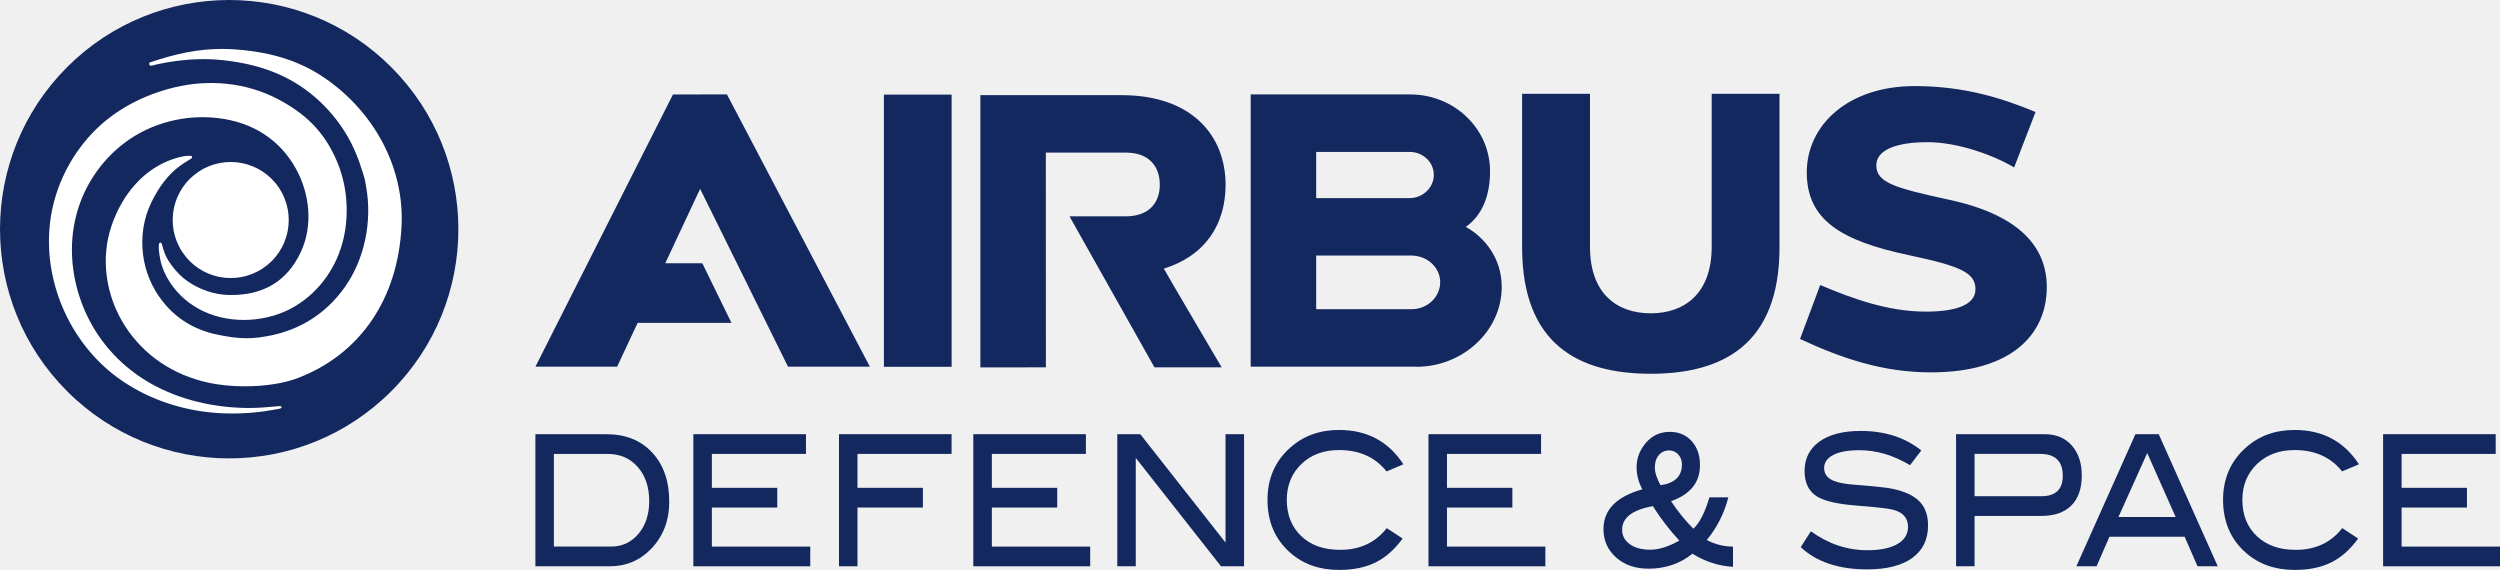
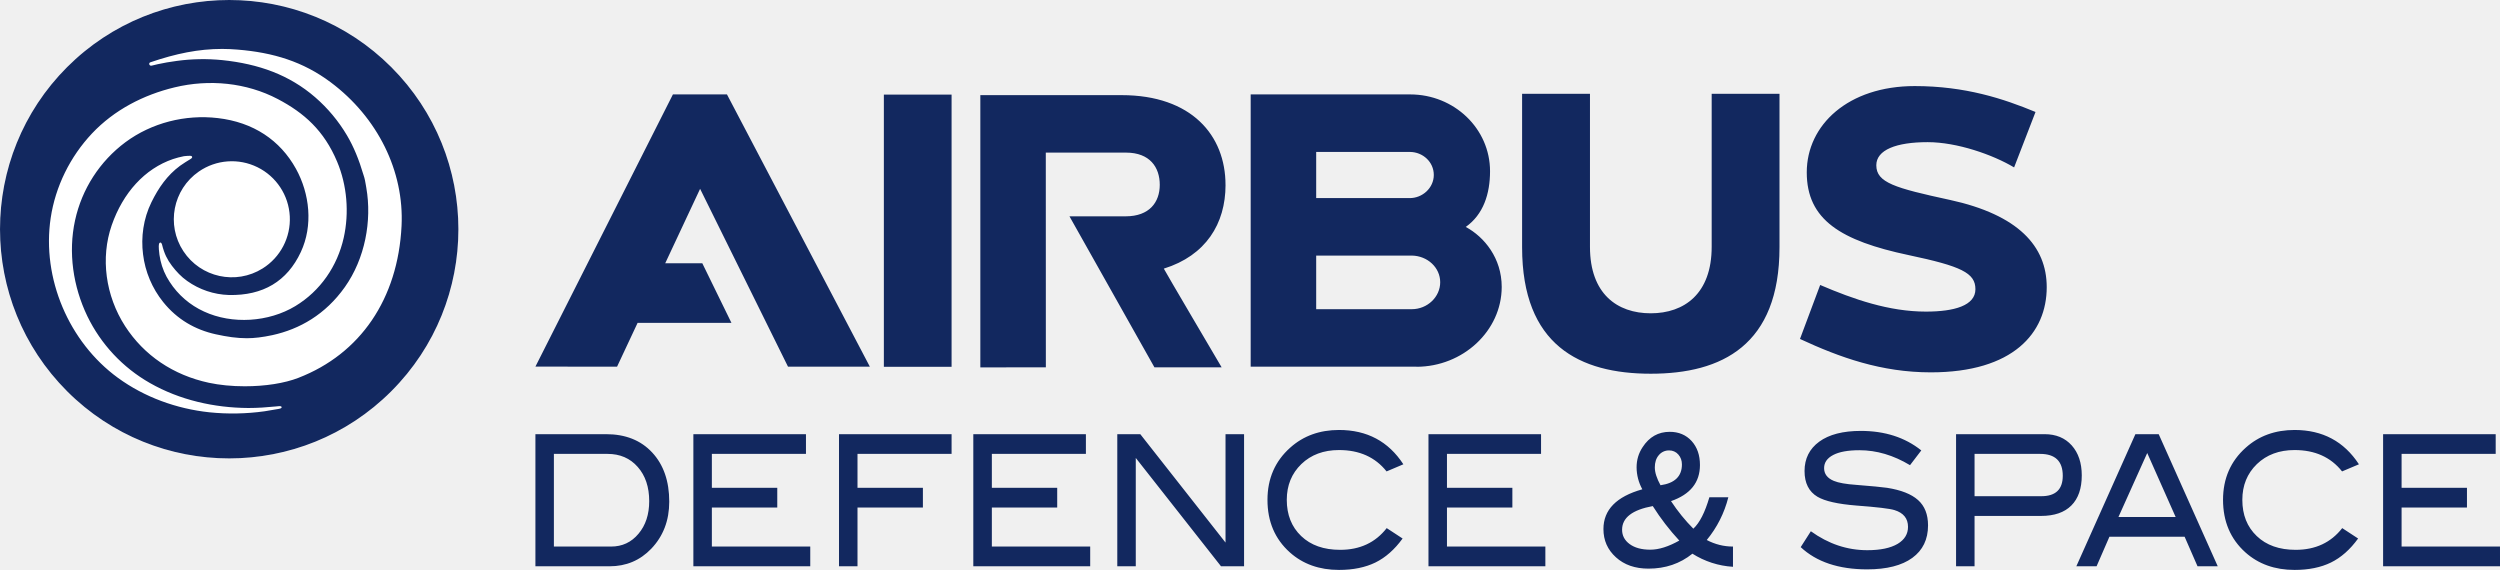
- <svg xmlns="http://www.w3.org/2000/svg" width="190.649pt" height="43.462pt" viewBox="0 0 190.649 43.462" version="1.1" id="svg2">
-   <defs id="defs4" />
-   <path style="clip-rule:nonzero;fill:#ffffff;fill-opacity:1;fill-rule:nonzero;stroke:none" d="m 29.837,5.118 c -6.824,-6.824 -17.891,-6.824 -24.719,0 -6.824,6.828 -6.824,17.891 0,24.719 6.828,6.828 17.895,6.828 24.719,0 6.828,-6.828 6.824,-17.891 0,-24.719" id="path330-8" />
-   <path style="clip-rule:nonzero;fill:#12285f;fill-opacity:1;fill-rule:nonzero;stroke:none" d="m 46.602,41.681 c 0.848,0 1.543,-0.324 2.086,-0.973 0.547,-0.645 0.82,-1.477 0.82,-2.492 0,-1.078 -0.293,-1.949 -0.879,-2.609 -0.586,-0.664 -1.352,-0.992 -2.297,-0.992 l -4.094,0 0,7.066 z m -0.387,-8.57 c 1.48,0 2.652,0.465 3.52,1.398 0.867,0.934 1.301,2.184 1.301,3.75 0,1.438 -0.461,2.633 -1.375,3.59 -0.855,0.891 -1.914,1.336 -3.176,1.336 l -5.656,0 0,-10.074 z" id="path304" />
-   <path style="clip-rule:nonzero;fill:#12285f;fill-opacity:1;fill-rule:nonzero;stroke:none" d="m 61.79,43.185 -8.914,0 0,-10.074 8.586,0 0,1.504 -7.176,0 0,2.586 4.988,0 0,1.504 -4.988,0 0,2.977 7.504,0 z" id="path306" />
-   <path style="clip-rule:nonzero;fill:#12285f;fill-opacity:1;fill-rule:nonzero;stroke:none" d="m 72.567,34.614 -7.176,0 0,2.586 4.988,0 0,1.504 -4.988,0 0,4.48 -1.41,0 0,-10.074 8.586,0 z" id="path308" />
-   <path style="clip-rule:nonzero;fill:#12285f;fill-opacity:1;fill-rule:nonzero;stroke:none" d="m 83.138,43.185 -8.914,0 0,-10.074 8.586,0 0,1.504 -7.172,0 0,2.586 4.984,0 0,1.504 -4.984,0 0,2.977 7.5,0 z" id="path310" />
-   <path style="clip-rule:nonzero;fill:#12285f;fill-opacity:1;fill-rule:nonzero;stroke:none" d="m 94.872,43.185 -1.758,0 -6.5,-8.262 0,8.262 -1.41,0 0,-10.074 1.754,0 6.5,8.266 0,-8.266 1.414,0 z" id="path312" />
-   <path style="clip-rule:nonzero;fill:#12285f;fill-opacity:1;fill-rule:nonzero;stroke:none" d="m 107.02,35.407 -1.281,0.543 c -0.863,-1.086 -2.07,-1.629 -3.625,-1.629 -1.176,0 -2.133,0.355 -2.875,1.07 -0.738,0.715 -1.109,1.625 -1.109,2.727 0,1.141 0.367,2.062 1.098,2.762 0.734,0.703 1.723,1.051 2.973,1.051 1.504,0 2.688,-0.551 3.551,-1.656 l 1.211,0.793 c -0.613,0.844 -1.305,1.453 -2.078,1.832 -0.77,0.375 -1.695,0.562 -2.77,0.562 -1.504,0 -2.754,-0.445 -3.75,-1.336 -1.141,-1.02 -1.707,-2.355 -1.707,-4.008 0,-1.621 0.578,-2.949 1.73,-3.977 1.004,-0.902 2.246,-1.352 3.727,-1.352 2.133,0 3.77,0.871 4.906,2.617" id="path314" />
-   <path style="clip-rule:nonzero;fill:#12285f;fill-opacity:1;fill-rule:nonzero;stroke:none" d="m 117.849,43.185 -8.914,0 0,-10.074 8.586,0 0,1.504 -7.176,0 0,2.586 4.988,0 0,1.504 -4.988,0 0,2.977 7.504,0 z" id="path316" />
-   <path style="clip-rule:nonzero;fill:#12285f;fill-opacity:1;fill-rule:nonzero;stroke:none" d="m 126.63,37.005 c 1.09,-0.156 1.633,-0.684 1.633,-1.586 0,-0.297 -0.09,-0.551 -0.273,-0.758 -0.188,-0.207 -0.418,-0.312 -0.703,-0.312 -0.32,0 -0.582,0.121 -0.785,0.359 -0.207,0.242 -0.305,0.555 -0.305,0.934 0,0.383 0.145,0.836 0.434,1.363 m 1.434,4.219 c -0.73,-0.781 -1.402,-1.656 -2.023,-2.629 -1.559,0.285 -2.34,0.887 -2.34,1.805 0,0.445 0.191,0.812 0.578,1.094 0.383,0.281 0.906,0.426 1.574,0.426 0.652,0 1.391,-0.234 2.211,-0.695 m 4.094,2 c -1.098,-0.062 -2.129,-0.398 -3.094,-1 -0.941,0.762 -2.059,1.141 -3.352,1.141 -1.02,0 -1.848,-0.289 -2.48,-0.863 -0.637,-0.574 -0.953,-1.293 -0.953,-2.156 0,-1.465 0.988,-2.477 2.965,-3.031 -0.293,-0.547 -0.438,-1.105 -0.438,-1.672 0,-0.566 0.152,-1.078 0.461,-1.543 0.508,-0.781 1.199,-1.168 2.066,-1.168 0.684,0 1.238,0.234 1.668,0.699 0.426,0.473 0.637,1.078 0.637,1.832 0,1.328 -0.734,2.242 -2.207,2.754 0.516,0.781 1.082,1.48 1.703,2.102 0.48,-0.445 0.887,-1.242 1.223,-2.395 l 1.445,0 c -0.312,1.219 -0.859,2.301 -1.645,3.258 0.633,0.332 1.301,0.5 2,0.5 z" id="path318" />
-   <path style="clip-rule:nonzero;fill:#12285f;fill-opacity:1;fill-rule:nonzero;stroke:none" d="m 145.657,35.474 c -1.262,-0.758 -2.547,-1.141 -3.855,-1.141 -0.871,0 -1.539,0.121 -2,0.363 -0.465,0.242 -0.695,0.574 -0.695,1.004 0,0.441 0.246,0.77 0.742,0.973 0.352,0.148 0.93,0.25 1.727,0.305 1.176,0.094 1.953,0.168 2.328,0.223 1.07,0.168 1.855,0.477 2.367,0.934 0.508,0.453 0.762,1.098 0.762,1.934 0,1.066 -0.398,1.891 -1.199,2.477 -0.801,0.582 -1.945,0.875 -3.445,0.875 -2.172,0 -3.859,-0.566 -5.066,-1.695 l 0.773,-1.211 c 1.336,0.965 2.77,1.445 4.305,1.445 0.996,0 1.77,-0.16 2.316,-0.484 0.527,-0.316 0.789,-0.75 0.789,-1.297 0,-0.637 -0.344,-1.066 -1.035,-1.277 -0.359,-0.113 -1.332,-0.23 -2.914,-0.348 -1.406,-0.113 -2.391,-0.336 -2.953,-0.668 -0.66,-0.391 -0.988,-1.047 -0.988,-1.965 0,-0.945 0.375,-1.691 1.121,-2.238 0.75,-0.547 1.805,-0.82 3.172,-0.82 1.832,0 3.371,0.496 4.609,1.488 z" id="path320" />
-   <path style="clip-rule:nonzero;fill:#12285f;fill-opacity:1;fill-rule:nonzero;stroke:none" d="m 155.673,37.841 c 1.09,0 1.633,-0.52 1.633,-1.559 0,-1.113 -0.574,-1.668 -1.727,-1.668 l -5,0 0,3.227 z m 0.246,-4.73 c 0.871,0 1.559,0.285 2.07,0.855 0.508,0.57 0.766,1.336 0.766,2.289 0,1 -0.266,1.766 -0.797,2.297 -0.527,0.527 -1.297,0.793 -2.309,0.793 l -5.07,0 0,3.84 -1.41,0 0,-10.074 z" id="path322" />
-   <path style="clip-rule:nonzero;fill:#12285f;fill-opacity:1;fill-rule:nonzero;stroke:none" d="m 165.915,39.427 -2.168,-4.879 -2.195,4.879 z m 3.211,3.758 -1.543,0 -0.984,-2.254 -5.734,0 -0.98,2.254 -1.543,0 4.504,-10.074 1.777,0 z" id="path324" />
-   <path style="clip-rule:nonzero;fill:#12285f;fill-opacity:1;fill-rule:nonzero;stroke:none" d="m 179.892,35.407 -1.285,0.543 c -0.859,-1.086 -2.07,-1.629 -3.621,-1.629 -1.176,0 -2.133,0.355 -2.875,1.07 -0.738,0.715 -1.109,1.625 -1.109,2.727 0,1.141 0.363,2.062 1.098,2.762 0.734,0.703 1.723,1.051 2.969,1.051 1.508,0 2.688,-0.551 3.551,-1.656 l 1.211,0.793 c -0.609,0.844 -1.301,1.453 -2.074,1.832 -0.77,0.375 -1.695,0.562 -2.77,0.562 -1.504,0 -2.754,-0.445 -3.75,-1.336 -1.137,-1.02 -1.707,-2.355 -1.707,-4.008 0,-1.621 0.578,-2.949 1.73,-3.977 1.004,-0.902 2.246,-1.352 3.727,-1.352 2.133,0 3.766,0.871 4.906,2.617" id="path326" />
-   <path style="clip-rule:nonzero;fill:#12285f;fill-opacity:1;fill-rule:nonzero;stroke:none" d="m 190.649,43.185 -8.914,0 0,-10.074 8.586,0 0,1.504 -7.176,0 0,2.586 4.984,0 0,1.504 -4.984,0 0,2.977 7.504,0 z" id="path328" />
-   <path style="clip-rule:nonzero;fill:#12285f;fill-opacity:1;fill-rule:nonzero;stroke:none" d="m 22.759,28.814 c -1.07,0.414 -2.527,0.645 -4.094,0.645 -0.984,0 -1.926,-0.094 -2.73,-0.266 C 13.208,28.607 10.981,27.103 9.54,24.872 8.04,22.544 7.657,19.669 8.517,17.181 c 0.859,-2.477 2.52,-4.316 4.676,-5.051 0.254,-0.086 0.527,-0.156 0.836,-0.219 0.027,-0.004 0.516,-0.062 0.586,-0.004 0.141,0.125 -0.121,0.238 -0.203,0.293 -0.082,0.051 -0.445,0.27 -0.68,0.441 -0.98,0.723 -1.645,1.684 -2.184,2.781 -0.621,1.262 -0.805,2.672 -0.641,3.973 0.152,1.254 0.648,2.531 1.535,3.637 1.066,1.328 2.438,2.113 4.012,2.461 0.875,0.191 1.613,0.301 2.371,0.301 0.57,0 1.184,-0.074 1.934,-0.234 2.098,-0.457 4.059,-1.578 5.539,-3.668 1.539,-2.172 2.074,-5.055 1.637,-7.566 -0.012,-0.062 -0.023,-0.125 -0.031,-0.188 -0.043,-0.258 -0.086,-0.52 -0.172,-0.762 C 27.368,12.149 26.966,11.181 26.462,10.325 25.813,9.227 24.993,8.251 24.032,7.415 22.063,5.716 19.735,4.872 16.938,4.583 c -1.184,-0.121 -2.297,-0.086 -3.457,0.062 -0.535,0.07 -1.008,0.152 -1.449,0.25 l -0.48,0.113 c -0.098,0.019 -0.16,-0.051 -0.172,-0.117 -0.004,-0.023 -0.008,-0.109 0.086,-0.141 1.953,-0.668 3.684,-1.02 5.477,-1.02 0.391,0 0.781,0.019 1.164,0.051 2.746,0.223 5.012,0.922 7.105,2.488 3.594,2.688 5.617,6.785 5.41,10.965 -0.277,5.559 -3.141,9.75 -7.863,11.578 M 15.161,13.083 c 2.039,-1.344 4.785,-0.777 6.129,1.262 1.344,2.043 0.777,4.789 -1.262,6.129 -2.043,1.344 -4.785,0.781 -6.129,-1.262 -1.344,-2.043 -0.781,-4.785 1.262,-6.129 m 6.062,18.105 c -0.352,0.066 -0.699,0.125 -1.047,0.176 -1.395,0.188 -2.812,0.23 -4.211,0.078 -2.488,-0.266 -4.938,-1.145 -6.969,-2.625 -3.75,-2.734 -5.82,-7.59 -5.133,-12.191 0.359,-2.406 1.484,-4.676 3.148,-6.445 1.691,-1.793 3.918,-2.945 6.305,-3.52 2.625,-0.633 5.461,-0.371 7.871,0.895 2.004,1.055 3.523,2.402 4.52,4.773 0.758,1.801 0.93,3.895 0.504,5.801 -0.484,2.168 -1.785,4.062 -3.695,5.215 -2.023,1.223 -4.812,1.41 -6.965,0.41 -1.066,-0.492 -1.977,-1.266 -2.613,-2.258 -0.328,-0.508 -0.578,-1.059 -0.703,-1.648 -0.062,-0.285 -0.102,-0.574 -0.121,-0.832 -0.008,-0.09 -0.027,-0.41 0.047,-0.484 0.094,-0.098 0.168,0.023 0.191,0.105 0.086,0.355 0.195,0.664 0.309,0.902 0.125,0.262 0.277,0.504 0.453,0.734 0.34,0.441 0.703,0.832 1.16,1.152 0.93,0.656 2.047,1.043 3.18,1.07 2.605,0.055 4.445,-1.043 5.488,-3.281 0.938,-2.012 0.684,-4.434 -0.375,-6.348 -1.211,-2.184 -3.25,-3.547 -5.961,-3.863 -2.48,-0.289 -5.039,0.359 -7.035,1.836 -1.957,1.445 -3.336,3.586 -3.848,5.961 -0.535,2.453 -0.148,5.055 0.934,7.305 1.035,2.152 2.711,3.922 4.781,5.105 2.27,1.297 4.898,1.887 7.5,1.902 0.707,0 1.414,-0.051 2.121,-0.121 0.184,-0.016 0.406,-0.062 0.418,0.062 0.004,0.074 -0.098,0.105 -0.254,0.133 M 29.837,5.118 c -6.824,-6.824 -17.891,-6.824 -24.719,0 -6.824,6.828 -6.824,17.891 0,24.719 6.828,6.828 17.895,6.828 24.719,0 6.828,-6.828 6.824,-17.891 0,-24.719" id="path330" />
-   <path style="clip-rule:nonzero;fill:#12285f;fill-opacity:1;fill-rule:nonzero;stroke:none" d="m 107.661,23.579 -7.289,0 0,-4.09 7.289,0 c 1.199,0.019 2.168,0.914 2.168,2.035 0,1.117 -0.973,2.055 -2.168,2.055 m -7.289,-11.992 7.16,0 c 0.98,0.012 1.809,0.766 1.809,1.754 0,0.988 -0.867,1.777 -1.852,1.766 l -7.117,0 z m 11.406,5.719 c 1.344,-0.949 1.852,-2.52 1.852,-4.25 0,-3.25 -2.734,-5.855 -6.094,-5.855 l -12.16,0 0,20.762 12.641,0 0,0.008 c 3.547,0 6.504,-2.742 6.504,-6.09 0,-2.188 -1.316,-3.805 -2.742,-4.574 m 18.754,-10.152 0,11.672 c 0,3.566 -2.082,5.066 -4.648,5.066 -2.566,0 -4.633,-1.492 -4.633,-5.062 l 0,-11.676 -5.176,0 0,11.707 c 0,7.465 4.387,9.641 9.812,9.641 5.422,0 9.816,-2.176 9.816,-9.641 l 0,-11.707 z m 18.16,8.09 c -4.188,-0.91 -5.605,-1.312 -5.605,-2.641 0,-1.172 1.52,-1.762 3.914,-1.762 2.258,0 4.988,0.965 6.594,1.926 l 1.633,-4.227 c -2.43,-1.008 -5.352,-1.977 -9.215,-1.977 -5.066,0 -8.23,2.961 -8.23,6.582 0,3.621 2.605,5.215 7.77,6.309 4.008,0.848 5.094,1.355 5.094,2.602 0,1.246 -1.609,1.707 -3.777,1.707 -2.812,0 -5.512,-0.938 -8.062,-2.031 l -1.539,4.117 c 3.047,1.414 6.207,2.547 9.977,2.547 6.281,0 8.84,-3.004 8.84,-6.5 0,-3.113 -2.156,-5.512 -7.391,-6.652 m -97.375,-8.043 -10.488,20.758 6.227,0.004 1.566,-3.34 7.156,0 -2.223,-4.547 -2.828,0 2.66,-5.676 6.703,13.562 6.242,0 L 55.438,7.201 Z m 42.141,6.902 c 0,-3.781 -2.59,-6.848 -7.926,-6.848 l -10.773,0 0,20.762 4.996,-0.004 -0.004,-16.375 6.125,0 c 1.812,0.004 2.566,1.121 2.566,2.453 0,1.336 -0.793,2.406 -2.602,2.406 l -4.285,0 6.48,11.516 5.125,0 c 0,0 -4.434,-7.523 -4.41,-7.527 3.203,-0.996 4.707,-3.426 4.707,-6.383 m -26.055,13.867 5.164,0 0,-20.758 -5.164,0 z" id="path332" />
+ <svg xmlns="http://www.w3.org/2000/svg" width="254.199" height="57.949" viewBox="0 0 190.649 43.462">
+   <path d="M29.837 5.118c-6.824-6.824-17.89-6.824-24.719 0-6.824 6.828-6.824 17.89 0 24.719 6.828 6.828 17.895 6.828 24.719 0 6.828-6.828 6.824-17.89 0-24.719" style="clip-rule:nonzero;fill:#fff;fill-opacity:1;fill-rule:nonzero;stroke:none" />
+   <path d="M46.603 41.68q1.27 0 2.085-.972.82-.967.82-2.492 0-1.619-.878-2.61c-.586-.664-1.352-.992-2.297-.992h-4.094v7.067zm-.387-8.57q2.219-.001 3.52 1.399 1.3 1.4 1.3 3.75-.001 2.155-1.375 3.59-1.283 1.336-3.176 1.336H40.83V33.11zM61.79 43.185h-8.914V33.11h8.586v1.504h-7.176V37.2h4.988v1.504h-4.988v2.977h7.504zm10.777-8.571h-7.175V37.2h4.988v1.504h-4.988v4.48h-1.41V33.11h8.585zm10.571 8.571h-8.914V33.11h8.586v1.504h-7.172V37.2h4.984v1.504h-4.984v2.977h7.5zm11.734 0h-1.758l-6.5-8.262v8.262h-1.41V33.11h1.754l6.5 8.266V33.11h1.414zm12.148-7.778-1.28.543q-1.295-1.629-3.626-1.629-1.763 0-2.875 1.07-1.109 1.075-1.11 2.727.001 1.712 1.098 2.762c.735.703 1.723 1.05 2.973 1.05q2.257.002 3.55-1.656l1.212.793q-.919 1.265-2.078 1.832c-.77.375-1.696.563-2.77.563q-2.256 0-3.75-1.336-1.709-1.53-1.707-4.008c0-1.62.578-2.949 1.73-3.976q1.507-1.353 3.727-1.352 3.2-.001 4.906 2.617m10.829 7.778h-8.914V33.11h8.585v1.504h-7.175V37.2h4.988v1.504h-4.988v2.977h7.504zm8.781-6.18q1.634-.233 1.633-1.586.001-.446-.274-.758a.9.9 0 0 0-.703-.312.99.99 0 0 0-.785.36c-.207.241-.305.554-.305.933q0 .573.434 1.363m1.433 4.219a18 18 0 0 1-2.023-2.63q-2.34.428-2.34 1.805 0 .67.578 1.094c.383.281.907.426 1.575.426q.979-.002 2.21-.695m4.094 2a6.5 6.5 0 0 1-3.094-1q-1.411 1.14-3.351 1.14-1.531-.001-2.48-.863-.955-.861-.954-2.156 0-2.199 2.965-3.031a3.5 3.5 0 0 1-.437-1.672c0-.567.152-1.078.46-1.543.508-.782 1.2-1.168 2.067-1.168q1.024 0 1.668.699c.426.473.637 1.078.637 1.832 0 1.328-.735 2.242-2.207 2.754q.772 1.17 1.703 2.101.719-.667 1.222-2.394h1.446a8.3 8.3 0 0 1-1.645 3.258q.95.499 2 .5zm13.5-7.75q-1.893-1.139-3.855-1.14-1.308 0-2 .362-.697.363-.696 1.004c0 .442.247.77.743.973.351.148.93.25 1.726.305q1.765.14 2.328.222c1.07.168 1.856.477 2.367.934q.762.68.762 1.933.001 1.6-1.199 2.477c-.8.582-1.945.875-3.445.875q-3.257 0-5.067-1.695l.774-1.211q2.004 1.446 4.304 1.445 1.495.001 2.317-.484.79-.476.789-1.297c0-.637-.344-1.067-1.035-1.278q-.54-.17-2.914-.347-2.11-.17-2.954-.668-.989-.587-.988-1.965.001-1.417 1.121-2.238 1.123-.82 3.172-.82 2.75 0 4.61 1.488zm10.016 2.366q1.634 0 1.633-1.558 0-1.669-1.727-1.668h-5v3.227zm.246-4.73c.871 0 1.558.286 2.07.856.508.57.766 1.336.766 2.289q0 1.5-.797 2.297-.79.792-2.309.793h-5.07v3.84h-1.41V33.11zm9.996 6.317-2.168-4.88-2.195 4.88zm3.21 3.758h-1.542l-.984-2.254h-5.735l-.98 2.254h-1.543l4.504-10.075h1.777zm10.767-7.778-1.286.543c-.859-1.086-2.07-1.629-3.62-1.629q-1.763 0-2.876 1.07-1.109 1.075-1.11 2.727-.002 1.712 1.099 2.762c.734.703 1.722 1.05 2.968 1.05 1.508 0 2.688-.55 3.551-1.656l1.211.793q-.914 1.265-2.074 1.832-1.156.563-2.77.563-2.256 0-3.75-1.336-1.705-1.53-1.707-4.008c0-1.62.578-2.949 1.73-3.976q1.507-1.353 3.727-1.352c2.133 0 3.766.871 4.907 2.617m10.758 7.778h-8.915V33.11h8.586v1.504h-7.176V37.2h4.985v1.504h-4.985v2.977h7.504zM22.759 28.814c-1.07.414-2.528.644-4.094.644-.984 0-1.926-.094-2.73-.266-2.727-.585-4.954-2.09-6.395-4.32-1.5-2.328-1.883-5.203-1.023-7.691.859-2.477 2.52-4.317 4.675-5.051.254-.086.528-.156.836-.219.028-.004.516-.062.586-.004.14.125-.12.238-.203.293-.082.051-.445.27-.68.442-.98.722-1.644 1.683-2.183 2.78-.621 1.263-.805 2.673-.64 3.973a7.2 7.2 0 0 0 1.534 3.637c1.067 1.328 2.438 2.113 4.012 2.461.875.192 1.613.3 2.371.3.57 0 1.184-.073 1.934-.233 2.097-.457 4.058-1.579 5.539-3.668 1.539-2.172 2.074-5.055 1.637-7.567q-.019-.094-.032-.187c-.043-.258-.086-.52-.172-.762-.363-1.227-.765-2.195-1.27-3.05a11.8 11.8 0 0 0-2.429-2.911c-1.969-1.7-4.297-2.543-7.094-2.832a14.8 14.8 0 0 0-3.457.062c-.535.07-1.007.153-1.449.25l-.48.114a.143.143 0 0 1-.172-.117.123.123 0 0 1 .086-.141c1.953-.668 3.683-1.02 5.476-1.02.391 0 .782.02 1.164.051 2.747.223 5.012.922 7.106 2.488 3.594 2.688 5.617 6.786 5.41 10.965-.277 5.559-3.14 9.75-7.863 11.578m-7.598-15.73a4.425 4.425 0 1 1 4.865 7.39 4.425 4.425 0 0 1-4.865-7.39m6.063 18.105q-.527.1-1.047.176a17.5 17.5 0 0 1-4.211.078c-2.488-.265-4.938-1.144-6.969-2.625-3.75-2.734-5.82-7.59-5.133-12.191.36-2.406 1.485-4.676 3.149-6.445 1.691-1.793 3.918-2.946 6.304-3.52 2.625-.633 5.461-.371 7.871.895 2.004 1.054 3.524 2.402 4.52 4.773.758 1.8.93 3.895.504 5.8-.484 2.169-1.785 4.063-3.695 5.216-2.024 1.222-4.813 1.41-6.965.41a6.15 6.15 0 0 1-2.614-2.258 4.9 4.9 0 0 1-.703-1.648 6 6 0 0 1-.12-.832c-.009-.09-.028-.41.046-.485.094-.097.168.024.192.106.085.355.195.664.308.902q.188.391.453.734c.34.442.703.832 1.16 1.153a5.8 5.8 0 0 0 3.18 1.07c2.606.055 4.445-1.043 5.488-3.281.938-2.012.684-4.434-.375-6.348-1.21-2.183-3.25-3.547-5.96-3.863-2.481-.29-5.04.36-7.036 1.836a10.1 10.1 0 0 0-3.847 5.96c-.536 2.454-.149 5.055.933 7.305a11.77 11.77 0 0 0 4.781 5.106c2.27 1.297 4.899 1.887 7.5 1.902.708 0 1.415-.05 2.122-.12.183-.016.406-.063.418.062.004.074-.098.105-.254.132m8.613-26.07c-6.824-6.824-17.89-6.824-24.719 0-6.824 6.828-6.824 17.89 0 24.719 6.828 6.828 17.895 6.828 24.719 0 6.828-6.828 6.824-17.89 0-24.719m77.824 18.462h-7.289v-4.09h7.29c1.198.019 2.167.913 2.167 2.034 0 1.118-.973 2.055-2.168 2.055m-7.289-11.992h7.16c.98.012 1.809.766 1.809 1.754s-.867 1.777-1.852 1.766h-7.117zm11.406 5.719c1.344-.95 1.852-2.52 1.852-4.25 0-3.25-2.735-5.856-6.094-5.856h-12.16v20.762h12.64v.008c3.547 0 6.504-2.742 6.504-6.09 0-2.187-1.316-3.805-2.742-4.574m18.754-10.152v11.671c0 3.567-2.082 5.067-4.648 5.067-2.567 0-4.633-1.492-4.633-5.063V7.154h-5.176V18.86c0 7.464 4.387 9.64 9.813 9.64 5.422 0 9.816-2.176 9.816-9.64V7.154zm18.16 8.09c-4.187-.91-5.605-1.313-5.605-2.641 0-1.172 1.52-1.762 3.914-1.762 2.258 0 4.988.965 6.594 1.926l1.633-4.227c-2.43-1.008-5.352-1.976-9.215-1.976-5.067 0-8.23 2.96-8.23 6.582 0 3.62 2.605 5.215 7.769 6.308 4.008.848 5.093 1.356 5.093 2.602s-1.609 1.707-3.777 1.707c-2.812 0-5.512-.938-8.062-2.031l-1.54 4.117c3.047 1.414 6.208 2.547 9.977 2.547 6.281 0 8.84-3.004 8.84-6.5 0-3.114-2.156-5.512-7.39-6.653M51.316 7.2 40.83 27.958l6.227.004 1.566-3.34h7.156l-2.222-4.546h-2.828l2.66-5.676 6.703 13.562h6.242L55.438 7.201Zm42.141 6.903c0-3.781-2.59-6.848-7.926-6.848H74.76v20.762l4.996-.004-.004-16.375h6.125c1.812.004 2.566 1.12 2.566 2.453 0 1.336-.793 2.406-2.601 2.406h-4.285l6.48 11.516h5.125s-4.434-7.524-4.41-7.527c3.203-.997 4.707-3.426 4.707-6.383M67.403 27.97h5.164V7.212h-5.164z" style="clip-rule:nonzero;fill:#12285f;fill-opacity:1;fill-rule:nonzero;stroke:none" />
</svg>
